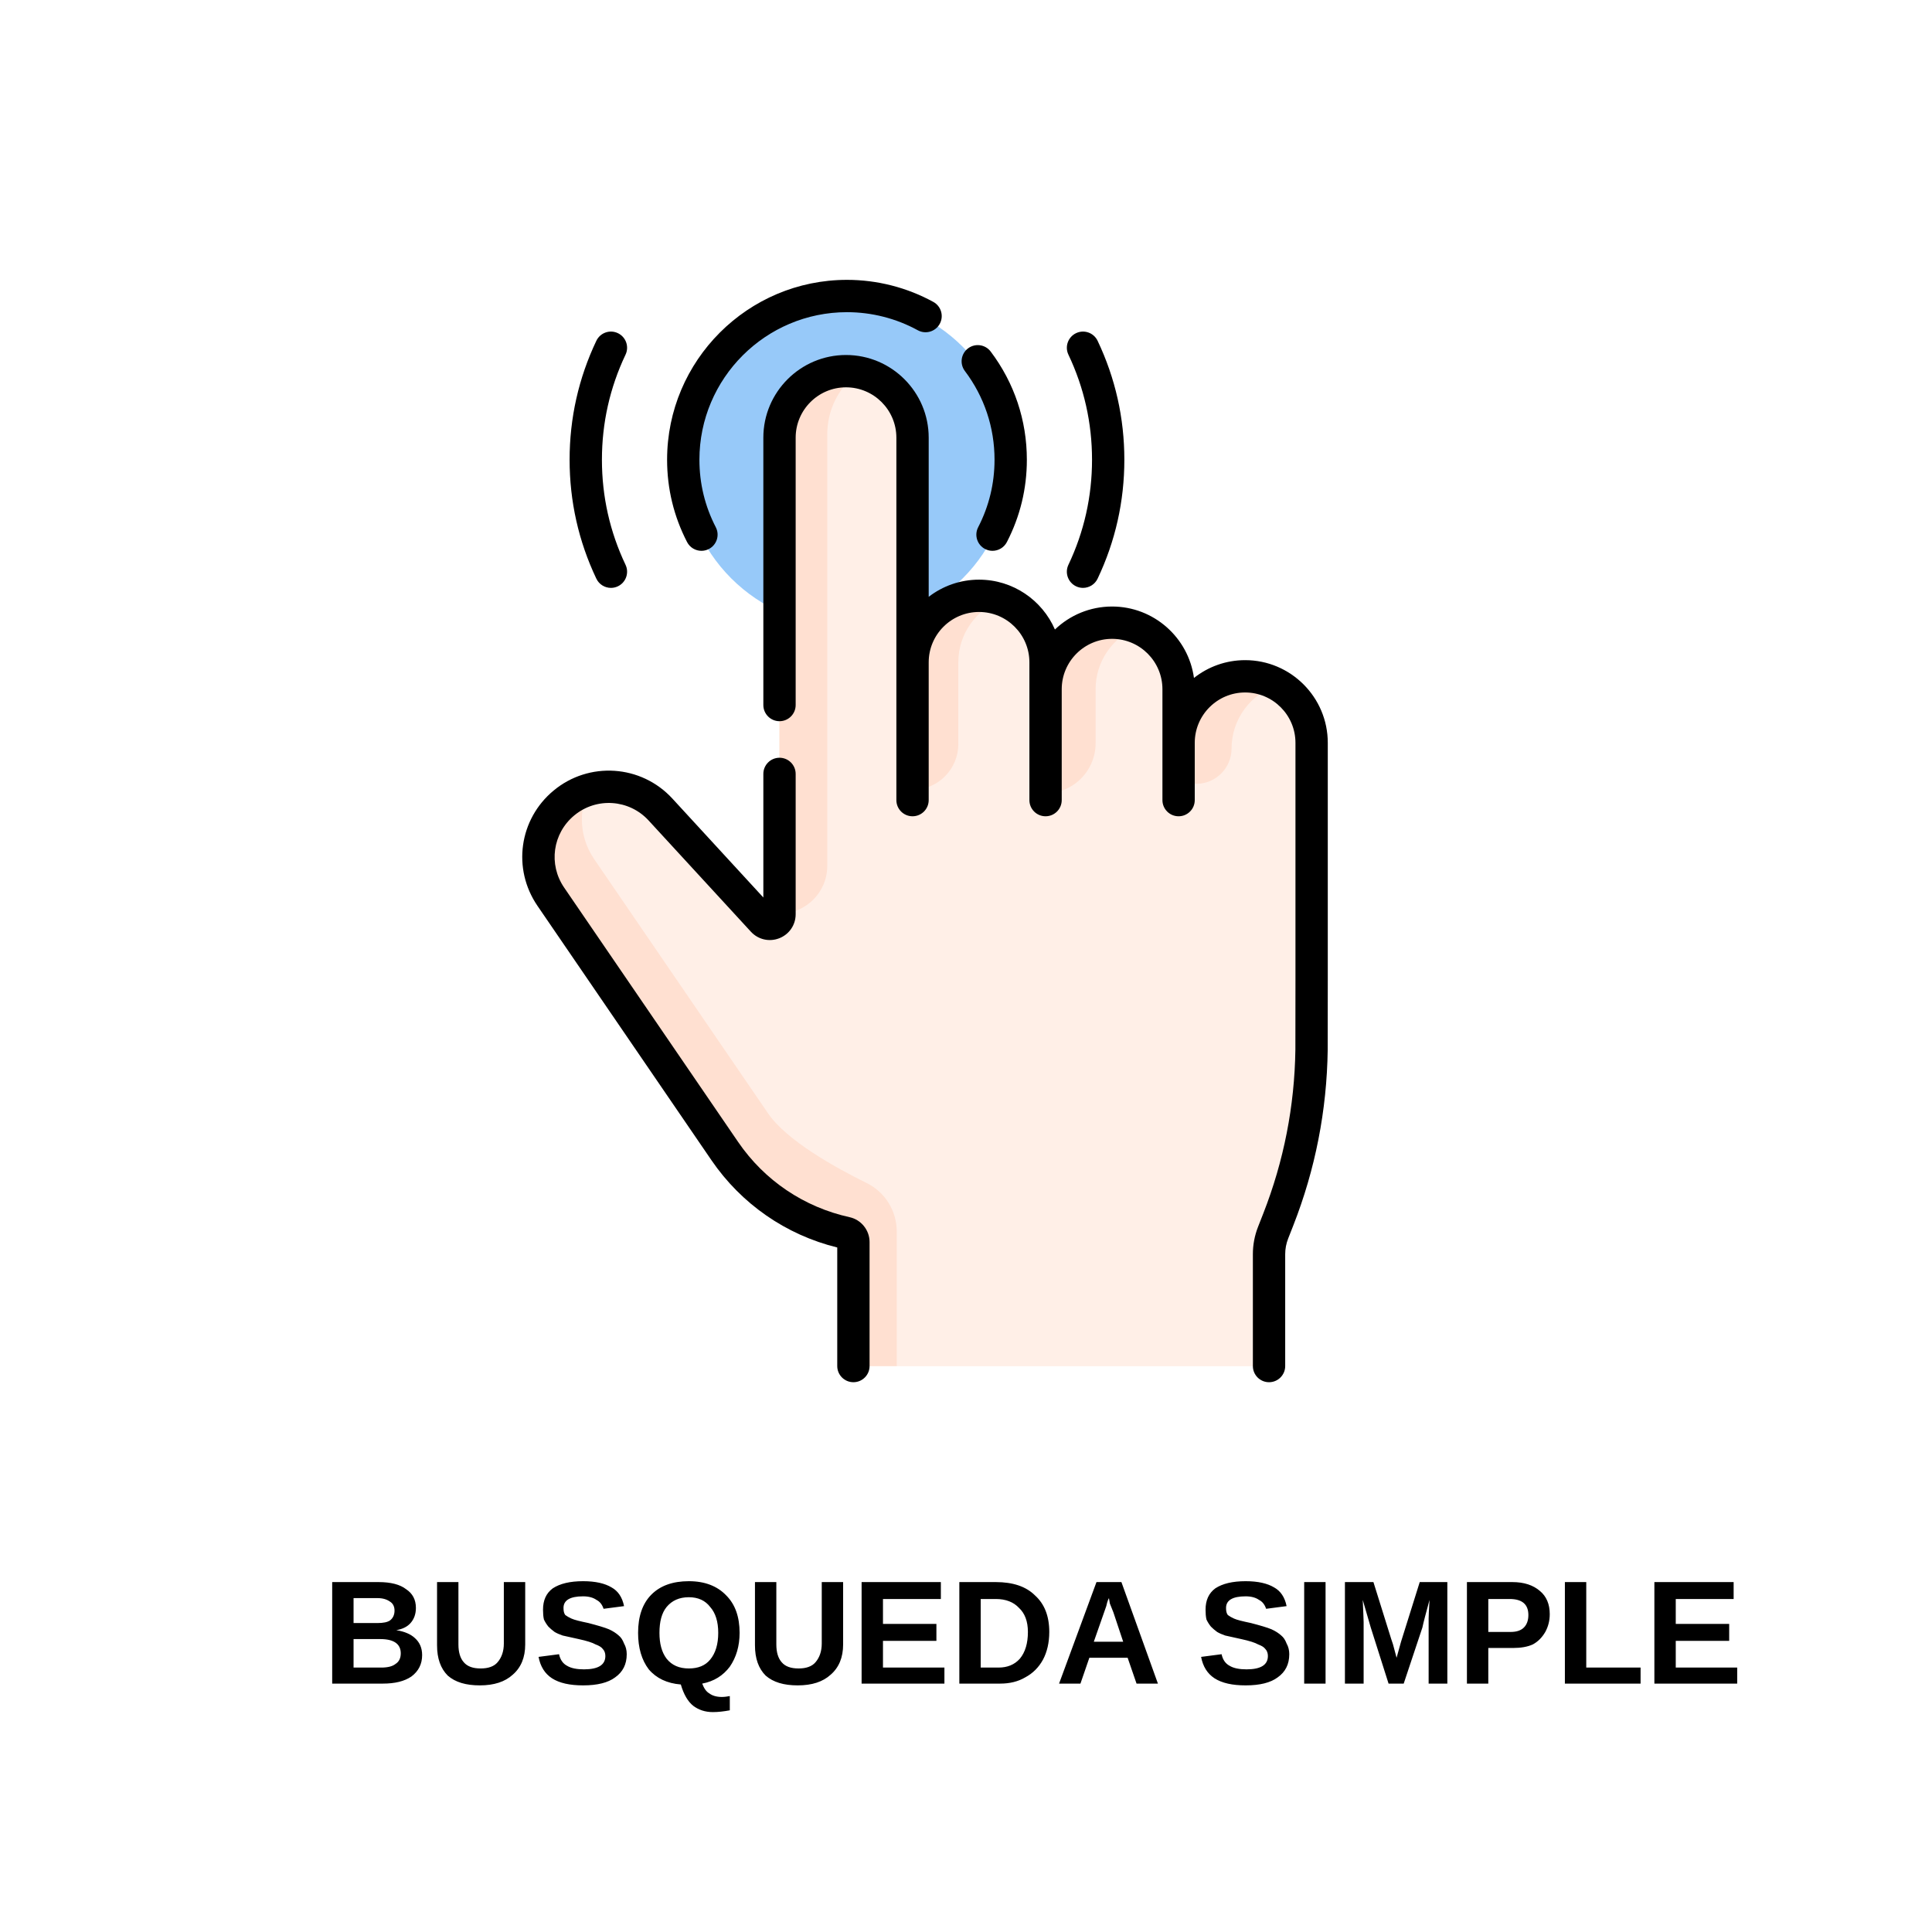
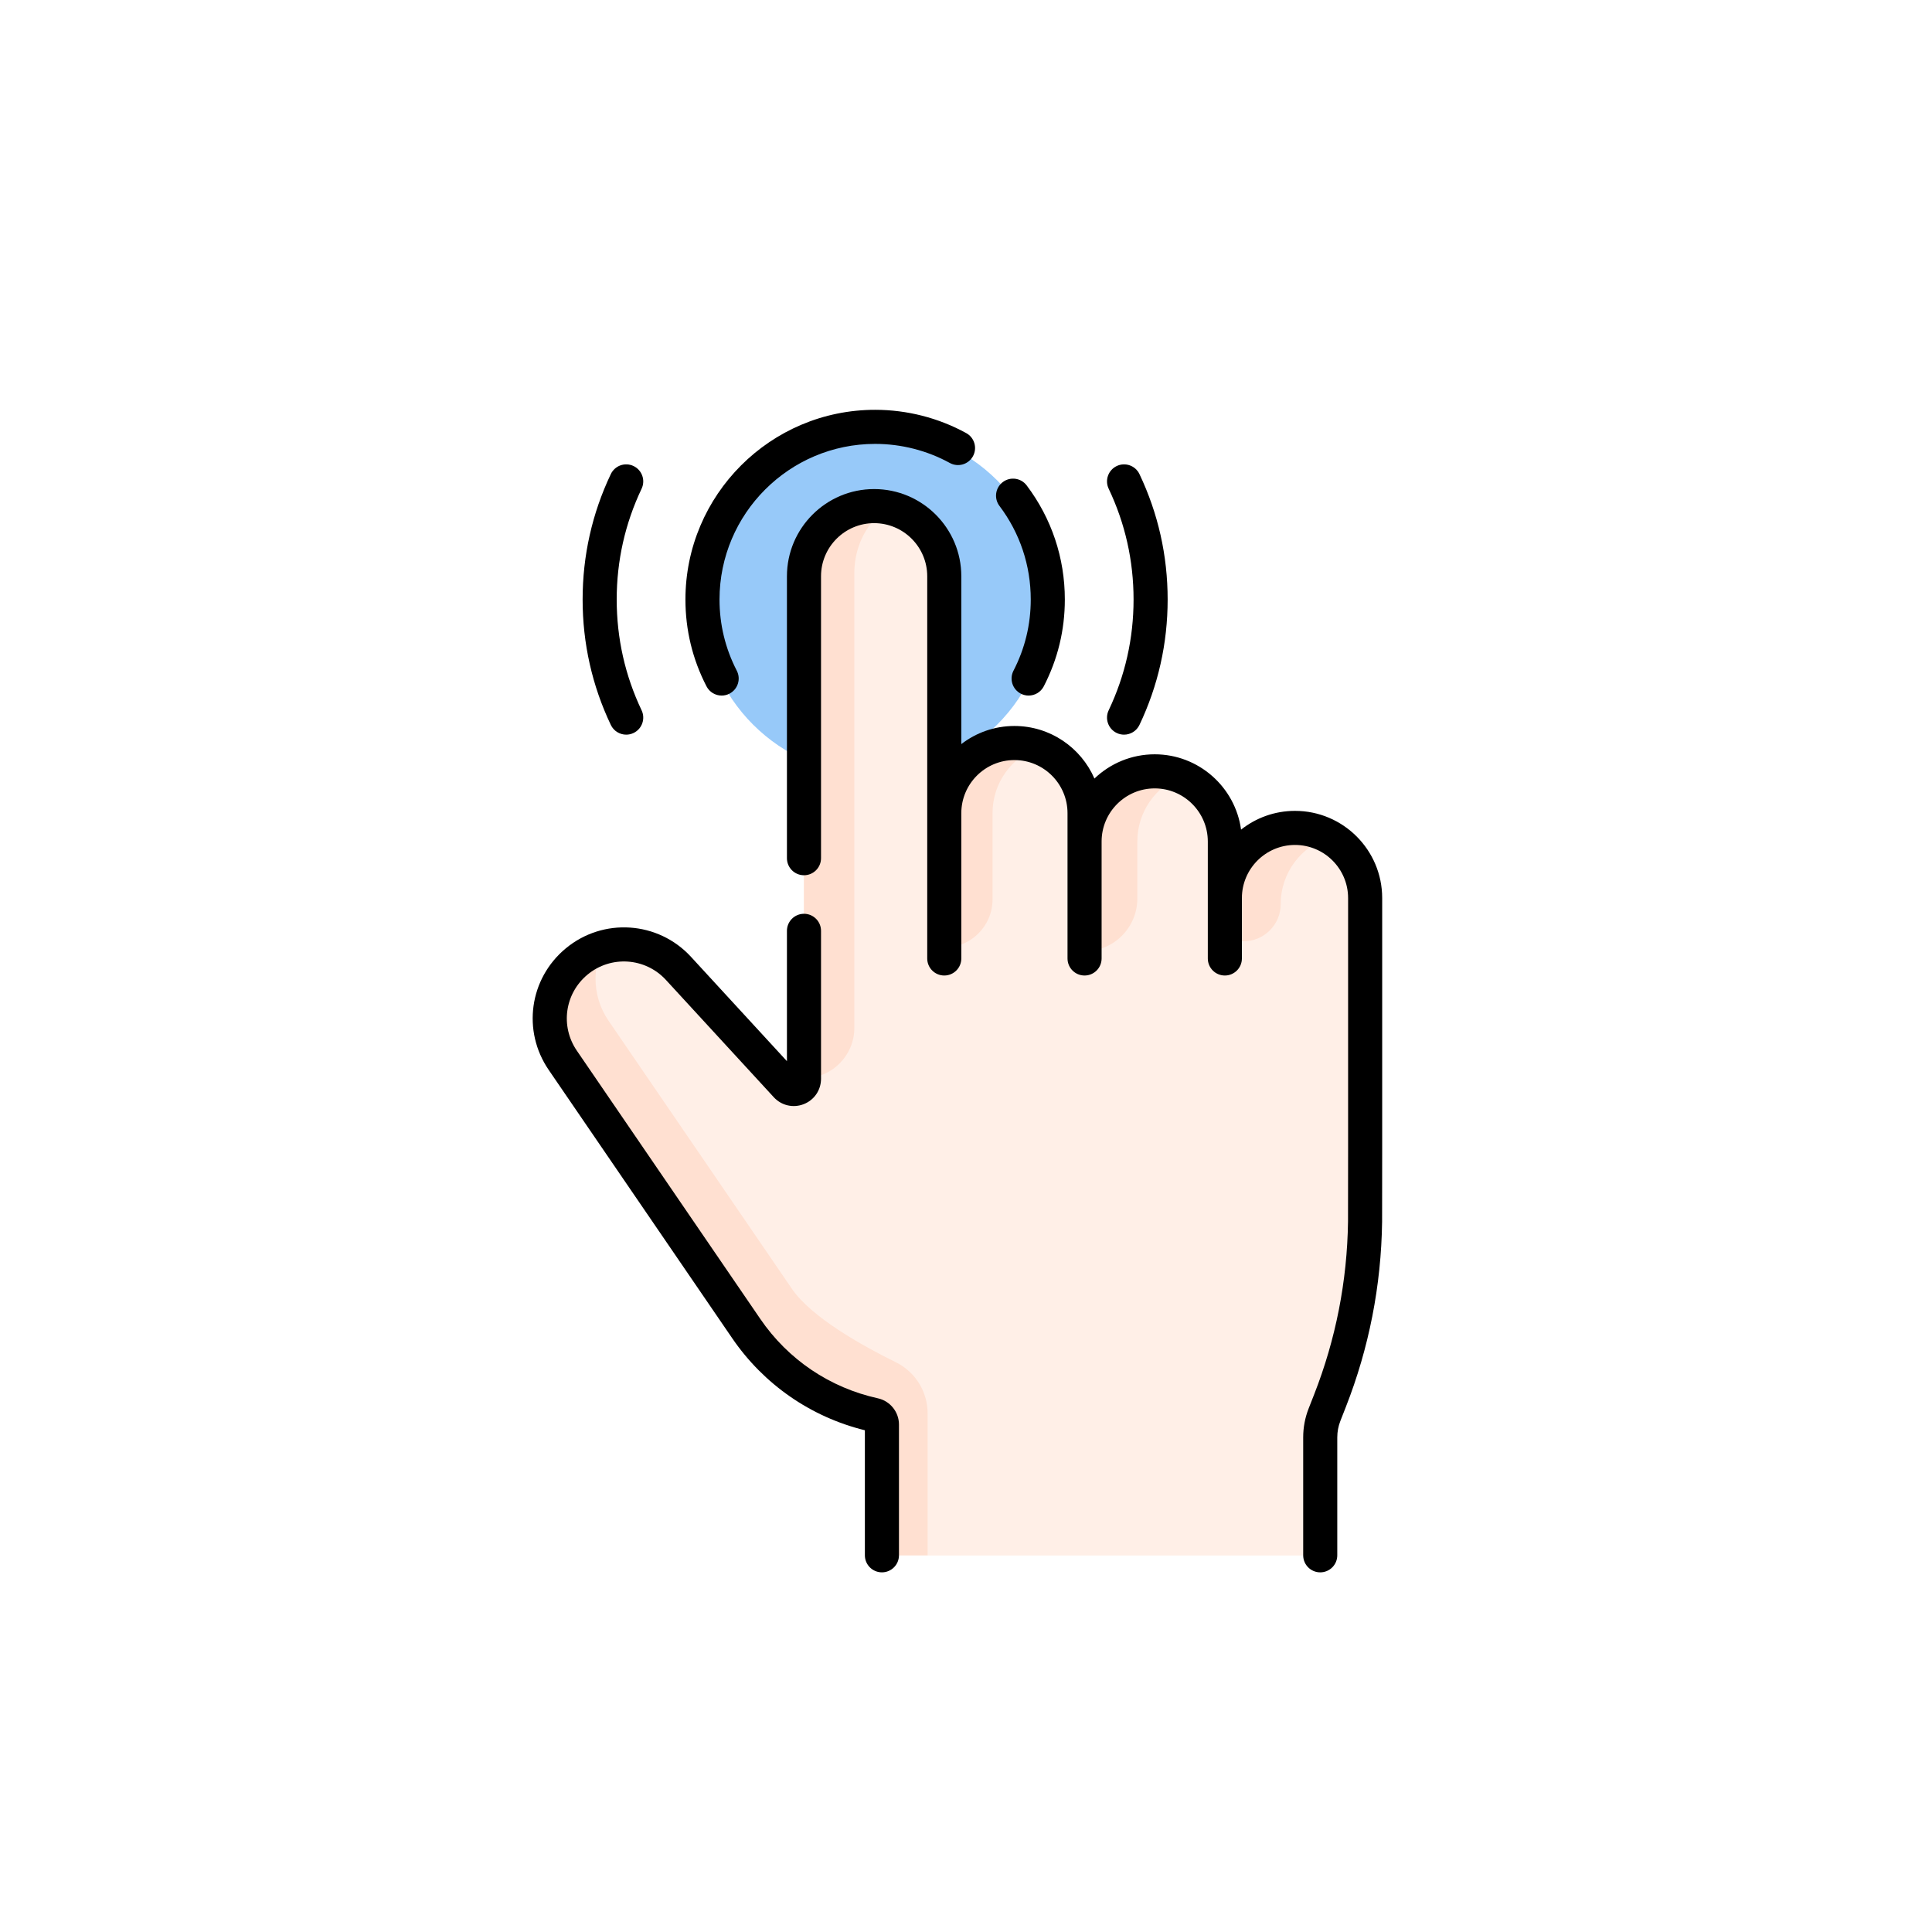
- <svg xmlns="http://www.w3.org/2000/svg" width="33.899mm" height="33.899mm" viewBox="0 0 33.899 33.899" version="1.1" id="svg8">
+ <svg xmlns="http://www.w3.org/2000/svg" id="svg8" version="1.1" viewBox="0 0 25.747 25.747" height="25.747mm" width="25.747mm">
  <defs id="defs2" />
-   <g id="layer1" transform="translate(337.9107,48.47023)">
-     <rect style="opacity:1;fill:none;fill-opacity:1;stroke:none;stroke-width:0.25;stroke-miterlimit:4;stroke-dasharray:none;stroke-opacity:1" id="rect877" width="33.899" height="33.899" x="-337.911" y="-48.47" />
-     <text xml:space="preserve" style="font-style:normal;font-variant:normal;font-weight:bold;font-stretch:normal;font-size:2.572px;line-height:1.25;font-family:Arimo;-inkscape-font-specification:'Arimo, Bold';font-variant-ligatures:normal;font-variant-caps:normal;font-variant-numeric:normal;font-feature-settings:normal;text-align:start;letter-spacing:0px;word-spacing:0px;writing-mode:lr-tb;text-anchor:start;fill:#000000;fill-opacity:1;stroke:none;stroke-width:0.064" x="-332.253" y="-18.928" id="text881">
-       <tspan id="tspan879" x="-332.253" y="-18.928" style="font-style:normal;font-variant:normal;font-weight:bold;font-stretch:normal;font-size:2.572px;font-family:Arimo;-inkscape-font-specification:'Arimo, Bold';font-variant-ligatures:normal;font-variant-caps:normal;font-variant-numeric:normal;font-feature-settings:normal;text-align:start;writing-mode:lr-tb;text-anchor:start;stroke-width:0.064">BUSQUEDA SIMPLE</tspan>
-     </text>
-     <g id="g849" transform="matrix(0.03780605,0,0,0.03780605,-331.3514,-43.55992)">
+   <g transform="translate(337.9107,48.47023)" id="layer1">
+     <rect y="-48.47" x="-337.911" height="25.747" width="25.747" id="rect877" style="opacity:1;fill:none;fill-opacity:1;stroke:none;stroke-width:0.19;stroke-miterlimit:4;stroke-dasharray:none;stroke-opacity:1" />
+     <g transform="matrix(0.0302819,0,0,0.0302819,-332.8977,-43.00884)" id="g849">
      <g id="g831">
-         <circle id="circle815" r="75.984" cy="84.803" cx="219.589" style="fill:#97c9f9" />
-         <path id="path817" d="m 404.365,183.998 c -17.049,0 -30.87,13.821 -30.87,30.87 v -24.89 c 0,-17.049 -13.821,-30.87 -30.87,-30.87 -17.049,0 -30.87,13.821 -30.87,30.87 V 177.51 c 0,-17.049 -13.821,-30.87 -30.87,-30.87 -17.049,0 -30.87,13.821 -30.87,30.87 V 73.248 c 0,-17.049 -13.821,-30.87 -30.87,-30.87 -17.049,0 -30.87,13.821 -30.87,30.87 v 221.17 c 0,4.077 -5.007,6.029 -7.767,3.028 l -49.419,-53.744 c -11.534,-12.543 -30.83,-12.948 -42.879,-0.898 -11.698,11.698 -13.628,32.443 -4.289,46.098 L 162.88,404.35 c 13.252,19.377 33.398,32.968 56.327,38.001 1.86,0 3.368,1.508 3.368,3.368 v 52.09 c 0,3.483 2.823,6.306 6.306,6.306 h 180.283 c 3.483,0 6.306,-2.823 6.306,-6.306 v -45.602 c 0,-3.419 0.641,-6.807 1.889,-9.989 l 2.391,-6.096 c 9.855,-25.124 15.076,-51.813 15.448,-78.782 l 0.036,-31.962 v -110.51 c 0.001,-17.049 -13.82,-30.87 -30.869,-30.87 z" style="fill:#ffefe7" />
-         <path id="path819" d="m 404.365,183.998 c -17.049,0 -30.87,13.821 -30.87,30.87 v -24.89 c 0,-17.049 -13.821,-30.87 -30.87,-30.87 -17.049,0 -30.87,13.821 -30.87,30.87 V 177.51 c 0,-17.049 -13.821,-30.87 -30.87,-30.87 -17.049,0 -30.87,13.821 -30.87,30.87 V 73.248 c 0,-17.049 -13.821,-30.87 -30.87,-30.87 -17.049,0 -30.87,13.821 -30.87,30.87 v 221.17 c 0,4.077 -5.007,6.029 -7.767,3.028 l -49.419,-53.744 c -11.534,-12.543 -30.83,-12.948 -42.879,-0.898 -11.698,11.698 -13.628,32.443 -4.289,46.098 L 162.88,404.35 c 13.252,19.377 33.398,32.968 56.327,38.001 1.86,0 3.368,1.508 3.368,3.368 v 52.09 c 0,3.483 2.823,6.306 6.306,6.306 h 180.283 c 3.483,0 6.306,-2.823 6.306,-6.306 v -45.602 c 0,-3.419 0.641,-6.807 1.889,-9.989 l 2.391,-6.096 c 9.855,-25.124 15.076,-51.813 15.448,-78.782 l 0.036,-31.962 v -110.51 c 0.001,-17.049 -13.82,-30.87 -30.869,-30.87 z" style="fill:#ffefe7" />
-         <path id="path821" d="m 188.277,294.145 c 12.239,0 22.161,-9.922 22.161,-22.161 V 71.778 c 0,-9.295 3.45,-17.696 9.04,-23.787 1.753,-1.907 3.716,-3.586 5.848,-4.994 -1.996,-0.406 -4.062,-0.619 -6.179,-0.619 -8.52,0 -16.24,3.46 -21.83,9.04 -5.59,5.59 -9.04,13.3 -9.04,21.83 z" style="fill:#ffe0d1" />
+         <circle style="fill:#97c9f9" cx="219.589" cy="84.803" r="75.984" id="circle815" />
+         <path style="fill:#ffefe7" d="m 404.365,183.998 c -17.049,0 -30.87,13.821 -30.87,30.87 v -24.89 c 0,-17.049 -13.821,-30.87 -30.87,-30.87 -17.049,0 -30.87,13.821 -30.87,30.87 V 177.51 c 0,-17.049 -13.821,-30.87 -30.87,-30.87 -17.049,0 -30.87,13.821 -30.87,30.87 V 73.248 c 0,-17.049 -13.821,-30.87 -30.87,-30.87 -17.049,0 -30.87,13.821 -30.87,30.87 v 221.17 c 0,4.077 -5.007,6.029 -7.767,3.028 l -49.419,-53.744 c -11.534,-12.543 -30.83,-12.948 -42.879,-0.898 -11.698,11.698 -13.628,32.443 -4.289,46.098 L 162.88,404.35 c 13.252,19.377 33.398,32.968 56.327,38.001 1.86,0 3.368,1.508 3.368,3.368 v 52.09 c 0,3.483 2.823,6.306 6.306,6.306 h 180.283 c 3.483,0 6.306,-2.823 6.306,-6.306 v -45.602 c 0,-3.419 0.641,-6.807 1.889,-9.989 l 2.391,-6.096 c 9.855,-25.124 15.076,-51.813 15.448,-78.782 l 0.036,-31.962 v -110.51 c 0.001,-17.049 -13.82,-30.87 -30.869,-30.87 z" id="path817" />
+         <path style="fill:#ffefe7" d="m 404.365,183.998 c -17.049,0 -30.87,13.821 -30.87,30.87 v -24.89 c 0,-17.049 -13.821,-30.87 -30.87,-30.87 -17.049,0 -30.87,13.821 -30.87,30.87 V 177.51 c 0,-17.049 -13.821,-30.87 -30.87,-30.87 -17.049,0 -30.87,13.821 -30.87,30.87 V 73.248 c 0,-17.049 -13.821,-30.87 -30.87,-30.87 -17.049,0 -30.87,13.821 -30.87,30.87 v 221.17 c 0,4.077 -5.007,6.029 -7.767,3.028 l -49.419,-53.744 c -11.534,-12.543 -30.83,-12.948 -42.879,-0.898 -11.698,11.698 -13.628,32.443 -4.289,46.098 L 162.88,404.35 c 13.252,19.377 33.398,32.968 56.327,38.001 1.86,0 3.368,1.508 3.368,3.368 v 52.09 c 0,3.483 2.823,6.306 6.306,6.306 h 180.283 c 3.483,0 6.306,-2.823 6.306,-6.306 v -45.602 c 0,-3.419 0.641,-6.807 1.889,-9.989 l 2.391,-6.096 c 9.855,-25.124 15.076,-51.813 15.448,-78.782 l 0.036,-31.962 v -110.51 c 0.001,-17.049 -13.82,-30.87 -30.869,-30.87 z" id="path819" />
+         <path style="fill:#ffe0d1" d="m 188.277,294.145 c 12.239,0 22.161,-9.922 22.161,-22.161 V 71.778 c 0,-9.295 3.45,-17.696 9.04,-23.787 1.753,-1.907 3.716,-3.586 5.848,-4.994 -1.996,-0.406 -4.062,-0.619 -6.179,-0.619 -8.52,0 -16.24,3.46 -21.83,9.04 -5.59,5.59 -9.04,13.3 -9.04,21.83 z" id="path821" />
        <g id="XMLID_1_">
-           <path id="path823" d="m 398.082,217.506 c 0,-13.808 9.076,-25.514 21.591,-29.453 -4.514,-2.583 -9.737,-4.055 -15.306,-4.055 -17.05,0 -30.87,13.82 -30.87,30.86 v 17.819 c 0,0.675 0.547,1.221 1.221,1.221 h 6.971 c 9.054,0.001 16.393,-7.338 16.393,-16.392 z" style="fill:#ffe0d1" />
+           <path style="fill:#ffe0d1" d="m 398.082,217.506 c 0,-13.808 9.076,-25.514 21.591,-29.453 -4.514,-2.583 -9.737,-4.055 -15.306,-4.055 -17.05,0 -30.87,13.82 -30.87,30.86 v 17.819 c 0,0.675 0.547,1.221 1.221,1.221 h 6.971 c 9.054,0.001 16.393,-7.338 16.393,-16.392 z" id="path823" />
        </g>
        <g id="XMLID_2_">
-           <path id="path826" d="m 354.201,161.352 c -3.434,-1.395 -7.134,-2.175 -11.051,-2.24 -17.263,-0.289 -31.756,13.661 -31.392,31.507 v 47.658 c 12.825,0 23.222,-10.397 23.222,-23.222 v -25.078 c -0.001,-12.942 7.927,-24.036 19.221,-28.625 z" style="fill:#ffe0d1" />
+           <path style="fill:#ffe0d1" d="m 354.201,161.352 c -3.434,-1.395 -7.134,-2.175 -11.051,-2.24 -17.263,-0.289 -31.756,13.661 -31.392,31.507 v 47.658 c 12.825,0 23.222,-10.397 23.222,-23.222 v -25.078 c -0.001,-12.942 7.927,-24.036 19.221,-28.625 z" id="path826" />
        </g>
-         <path id="path829" d="m 291.482,148.508 c -3.472,-1.272 -7.212,-1.933 -11.137,-1.866 -16.948,0.292 -30.327,14.145 -30.327,31.537 v 58.498 c 11.731,0 21.241,-9.51 21.241,-21.241 v -37.929 c -0.001,-13.316 8.407,-24.669 20.223,-28.999 z" style="fill:#ffe0d1" />
+         <path style="fill:#ffe0d1" d="m 291.482,148.508 c -3.472,-1.272 -7.212,-1.933 -11.137,-1.866 -16.948,0.292 -30.327,14.145 -30.327,31.537 v 58.498 c 11.731,0 21.241,-9.51 21.241,-21.241 v -37.929 c -0.001,-13.316 8.407,-24.669 20.223,-28.999 z" id="path829" />
      </g>
-       <path id="path833" d="m 242.69,441.675 c 0,-9.544 -5.398,-18.284 -13.959,-22.502 -14.795,-7.288 -37.181,-19.786 -45.741,-32.297 l -80.75,-118.06 c -3.83,-5.61 -5.69,-12.02 -5.69,-18.38 0,-4.728 1.027,-10.463 3.028,-14.783 -4.132,1.433 -8.028,3.812 -11.367,7.15 -11.698,11.698 -13.628,32.443 -4.289,46.098 l 78.959,115.448 c 13.252,19.377 33.398,32.968 56.327,38.001 1.86,0 3.368,1.508 3.368,3.368 v 52.09 c 0,3.483 2.823,6.306 6.306,6.306 h 13.808 z" style="fill:#ffe0d1" />
+       <path style="fill:#ffe0d1" d="m 242.69,441.675 c 0,-9.544 -5.398,-18.284 -13.959,-22.502 -14.795,-7.288 -37.181,-19.786 -45.741,-32.297 l -80.75,-118.06 c -3.83,-5.61 -5.69,-12.02 -5.69,-18.38 0,-4.728 1.027,-10.463 3.028,-14.783 -4.132,1.433 -8.028,3.812 -11.367,7.15 -11.698,11.698 -13.628,32.443 -4.289,46.098 l 78.959,115.448 c 13.252,19.377 33.398,32.968 56.327,38.001 1.86,0 3.368,1.508 3.368,3.368 v 52.09 c 0,3.483 2.823,6.306 6.306,6.306 h 13.808 z" id="path833" />
      <g id="g847">
-         <path id="path835" d="m 404.365,176.499 c -8.956,0 -17.199,3.093 -23.735,8.255 -2.558,-18.693 -18.621,-33.146 -38.005,-33.146 -10.28,0 -19.628,4.063 -26.524,10.669 -5.906,-13.601 -19.468,-23.136 -35.216,-23.136 -8.79,0 -16.893,2.978 -23.37,7.969 V 73.248 c 0,-21.157 -17.212,-38.37 -38.37,-38.37 -21.158,0 -38.37,17.213 -38.37,38.37 v 124.083 c 0,4.142 3.358,7.5 7.5,7.5 4.142,0 7.5,-3.358 7.5,-7.5 V 73.248 c 0,-12.886 10.484,-23.37 23.37,-23.37 12.886,0 23.37,10.484 23.37,23.37 v 168.21 c 0,4.142 3.358,7.5 7.5,7.5 4.142,0 7.5,-3.358 7.5,-7.5 V 177.51 c 0,-12.886 10.484,-23.37 23.37,-23.37 12.886,0 23.37,10.483 23.37,23.37 v 63.948 c 0,4.142 3.358,7.5 7.5,7.5 4.142,0 7.5,-3.358 7.5,-7.5 v -51.48 c 0,-12.886 10.483,-23.37 23.37,-23.37 12.887,0 23.37,10.484 23.37,23.37 v 51.48 c 0,4.142 3.358,7.5 7.5,7.5 4.142,0 7.5,-3.358 7.5,-7.5 v -26.59 c 0,-12.886 10.484,-23.37 23.37,-23.37 12.886,0 23.37,10.483 23.37,23.37 V 325.37 l -0.036,31.867 c -0.362,26.193 -5.385,51.812 -14.931,76.146 l -2.391,6.095 c -1.597,4.072 -2.407,8.354 -2.407,12.729 v 51.908 c 0,4.142 3.358,7.5 7.5,7.5 4.142,0 7.5,-3.358 7.5,-7.5 v -51.908 c 0,-2.492 0.461,-4.931 1.371,-7.25 l 2.391,-6.096 c 10.207,-26.02 15.579,-53.413 15.966,-81.512 l 0.036,-31.971 v -110.51 c 0.001,-21.157 -17.212,-38.369 -38.369,-38.369 z" />
-         <path id="path837" d="m 220.816,435.026 c -21.146,-4.642 -39.523,-17.04 -51.744,-34.909 L 88.321,282.05 c -7.357,-10.758 -5.345,-25.15 4.681,-33.477 10.293,-8.55 25.453,-7.531 34.51,2.32 l 47.476,51.629 c 3.364,3.659 8.532,4.857 13.163,3.051 4.631,-1.806 7.624,-6.185 7.624,-11.156 v -65.124 c 0,-4.142 -3.358,-7.5 -7.5,-7.5 -4.142,0 -7.5,3.358 -7.5,7.5 v 57.362 L 138.554,240.739 C 124.083,225.003 99.865,223.373 83.417,237.034 67.399,250.337 64.184,273.33 75.939,290.517 l 80.75,118.066 c 13.898,20.321 34.556,34.63 58.385,40.504 v 55.026 c 0,4.142 3.358,7.5 7.5,7.5 4.142,0 7.5,-3.358 7.5,-7.5 v -57.576 c 10e-4,-5.492 -3.893,-10.333 -9.258,-11.511 z" />
-         <path id="path839" d="m 288.073,83.484 c 0,11.023 -2.557,21.564 -7.6,31.33 -1.9,3.681 -0.458,8.205 3.223,10.105 1.101,0.568 2.276,0.837 3.435,0.837 2.716,0 5.338,-1.48 6.67,-4.06 6.152,-11.915 9.272,-24.771 9.272,-38.212 0,-18.279 -5.806,-35.642 -16.79,-50.211 -2.493,-3.307 -7.196,-3.967 -10.504,-1.474 -3.307,2.494 -3.967,7.196 -1.474,10.504 9.008,11.947 13.768,26.187 13.768,41.181 z" />
-         <path id="path841" d="m 152.048,125.757 c 1.159,0 2.334,-0.27 3.435,-0.838 3.68,-1.9 5.123,-6.425 3.222,-10.105 -5.043,-9.765 -7.6,-20.306 -7.6,-31.33 0,-37.762 30.722,-68.484 68.484,-68.484 11.486,0 22.852,2.903 32.869,8.395 3.631,1.992 8.191,0.661 10.182,-2.971 1.992,-3.632 0.662,-8.19 -2.971,-10.182 C 247.448,3.542 233.589,0 219.589,0 c -46.034,0 -83.484,37.451 -83.484,83.484 0,13.442 3.12,26.298 9.273,38.212 1.332,2.581 3.954,4.061 6.67,4.061 z" />
-         <path id="path843" d="m 110.045,142.959 c 1.079,0 2.175,-0.234 3.214,-0.728 3.741,-1.778 5.332,-6.252 3.554,-9.994 -7.27,-15.294 -10.955,-31.697 -10.955,-48.753 0,-17.056 3.686,-33.459 10.955,-48.753 1.778,-3.741 0.187,-8.215 -3.554,-9.994 -3.743,-1.779 -8.215,-0.187 -9.994,3.554 -8.233,17.322 -12.407,35.891 -12.407,55.192 0,19.301 4.174,37.871 12.407,55.192 1.285,2.703 3.975,4.284 6.78,4.284 z" />
-         <path id="path845" d="m 325.92,142.231 c 1.039,0.494 2.135,0.728 3.214,0.728 2.805,0 5.495,-1.581 6.779,-4.283 8.233,-17.323 12.407,-35.892 12.407,-55.192 0,-19.3 -4.174,-37.869 -12.407,-55.192 -1.778,-3.742 -6.252,-5.333 -9.993,-3.555 -3.741,1.778 -5.333,6.252 -3.555,9.993 7.269,15.295 10.955,31.698 10.955,48.753 0,17.055 -3.686,33.458 -10.955,48.753 -1.778,3.743 -0.186,8.217 3.555,9.995 z" />
+         <path d="m 404.365,176.499 c -8.956,0 -17.199,3.093 -23.735,8.255 -2.558,-18.693 -18.621,-33.146 -38.005,-33.146 -10.28,0 -19.628,4.063 -26.524,10.669 -5.906,-13.601 -19.468,-23.136 -35.216,-23.136 -8.79,0 -16.893,2.978 -23.37,7.969 V 73.248 c 0,-21.157 -17.212,-38.37 -38.37,-38.37 -21.158,0 -38.37,17.213 -38.37,38.37 v 124.083 c 0,4.142 3.358,7.5 7.5,7.5 4.142,0 7.5,-3.358 7.5,-7.5 V 73.248 c 0,-12.886 10.484,-23.37 23.37,-23.37 12.886,0 23.37,10.484 23.37,23.37 v 168.21 c 0,4.142 3.358,7.5 7.5,7.5 4.142,0 7.5,-3.358 7.5,-7.5 V 177.51 c 0,-12.886 10.484,-23.37 23.37,-23.37 12.886,0 23.37,10.483 23.37,23.37 v 63.948 c 0,4.142 3.358,7.5 7.5,7.5 4.142,0 7.5,-3.358 7.5,-7.5 v -51.48 c 0,-12.886 10.483,-23.37 23.37,-23.37 12.887,0 23.37,10.484 23.37,23.37 v 51.48 c 0,4.142 3.358,7.5 7.5,7.5 4.142,0 7.5,-3.358 7.5,-7.5 v -26.59 c 0,-12.886 10.484,-23.37 23.37,-23.37 12.886,0 23.37,10.483 23.37,23.37 V 325.37 l -0.036,31.867 c -0.362,26.193 -5.385,51.812 -14.931,76.146 l -2.391,6.095 c -1.597,4.072 -2.407,8.354 -2.407,12.729 v 51.908 c 0,4.142 3.358,7.5 7.5,7.5 4.142,0 7.5,-3.358 7.5,-7.5 v -51.908 c 0,-2.492 0.461,-4.931 1.371,-7.25 l 2.391,-6.096 c 10.207,-26.02 15.579,-53.413 15.966,-81.512 l 0.036,-31.971 v -110.51 c 0.001,-21.157 -17.212,-38.369 -38.369,-38.369 z" id="path835" />
+         <path d="m 220.816,435.026 c -21.146,-4.642 -39.523,-17.04 -51.744,-34.909 L 88.321,282.05 c -7.357,-10.758 -5.345,-25.15 4.681,-33.477 10.293,-8.55 25.453,-7.531 34.51,2.32 l 47.476,51.629 c 3.364,3.659 8.532,4.857 13.163,3.051 4.631,-1.806 7.624,-6.185 7.624,-11.156 v -65.124 c 0,-4.142 -3.358,-7.5 -7.5,-7.5 -4.142,0 -7.5,3.358 -7.5,7.5 v 57.362 L 138.554,240.739 C 124.083,225.003 99.865,223.373 83.417,237.034 67.399,250.337 64.184,273.33 75.939,290.517 l 80.75,118.066 c 13.898,20.321 34.556,34.63 58.385,40.504 v 55.026 c 0,4.142 3.358,7.5 7.5,7.5 4.142,0 7.5,-3.358 7.5,-7.5 v -57.576 c 10e-4,-5.492 -3.893,-10.333 -9.258,-11.511 z" id="path837" />
+         <path d="m 288.073,83.484 c 0,11.023 -2.557,21.564 -7.6,31.33 -1.9,3.681 -0.458,8.205 3.223,10.105 1.101,0.568 2.276,0.837 3.435,0.837 2.716,0 5.338,-1.48 6.67,-4.06 6.152,-11.915 9.272,-24.771 9.272,-38.212 0,-18.279 -5.806,-35.642 -16.79,-50.211 -2.493,-3.307 -7.196,-3.967 -10.504,-1.474 -3.307,2.494 -3.967,7.196 -1.474,10.504 9.008,11.947 13.768,26.187 13.768,41.181 z" id="path839" />
+         <path d="m 152.048,125.757 c 1.159,0 2.334,-0.27 3.435,-0.838 3.68,-1.9 5.123,-6.425 3.222,-10.105 -5.043,-9.765 -7.6,-20.306 -7.6,-31.33 0,-37.762 30.722,-68.484 68.484,-68.484 11.486,0 22.852,2.903 32.869,8.395 3.631,1.992 8.191,0.661 10.182,-2.971 1.992,-3.632 0.662,-8.19 -2.971,-10.182 C 247.448,3.542 233.589,0 219.589,0 c -46.034,0 -83.484,37.451 -83.484,83.484 0,13.442 3.12,26.298 9.273,38.212 1.332,2.581 3.954,4.061 6.67,4.061 z" id="path841" />
+         <path d="m 110.045,142.959 c 1.079,0 2.175,-0.234 3.214,-0.728 3.741,-1.778 5.332,-6.252 3.554,-9.994 -7.27,-15.294 -10.955,-31.697 -10.955,-48.753 0,-17.056 3.686,-33.459 10.955,-48.753 1.778,-3.741 0.187,-8.215 -3.554,-9.994 -3.743,-1.779 -8.215,-0.187 -9.994,3.554 -8.233,17.322 -12.407,35.891 -12.407,55.192 0,19.301 4.174,37.871 12.407,55.192 1.285,2.703 3.975,4.284 6.78,4.284 z" id="path843" />
+         <path d="m 325.92,142.231 c 1.039,0.494 2.135,0.728 3.214,0.728 2.805,0 5.495,-1.581 6.779,-4.283 8.233,-17.323 12.407,-35.892 12.407,-55.192 0,-19.3 -4.174,-37.869 -12.407,-55.192 -1.778,-3.742 -6.252,-5.333 -9.993,-3.555 -3.741,1.778 -5.333,6.252 -3.555,9.993 7.269,15.295 10.955,31.698 10.955,48.753 0,17.055 -3.686,33.458 -10.955,48.753 -1.778,3.743 -0.186,8.217 3.555,9.995 z" id="path845" />
      </g>
    </g>
  </g>
</svg>
